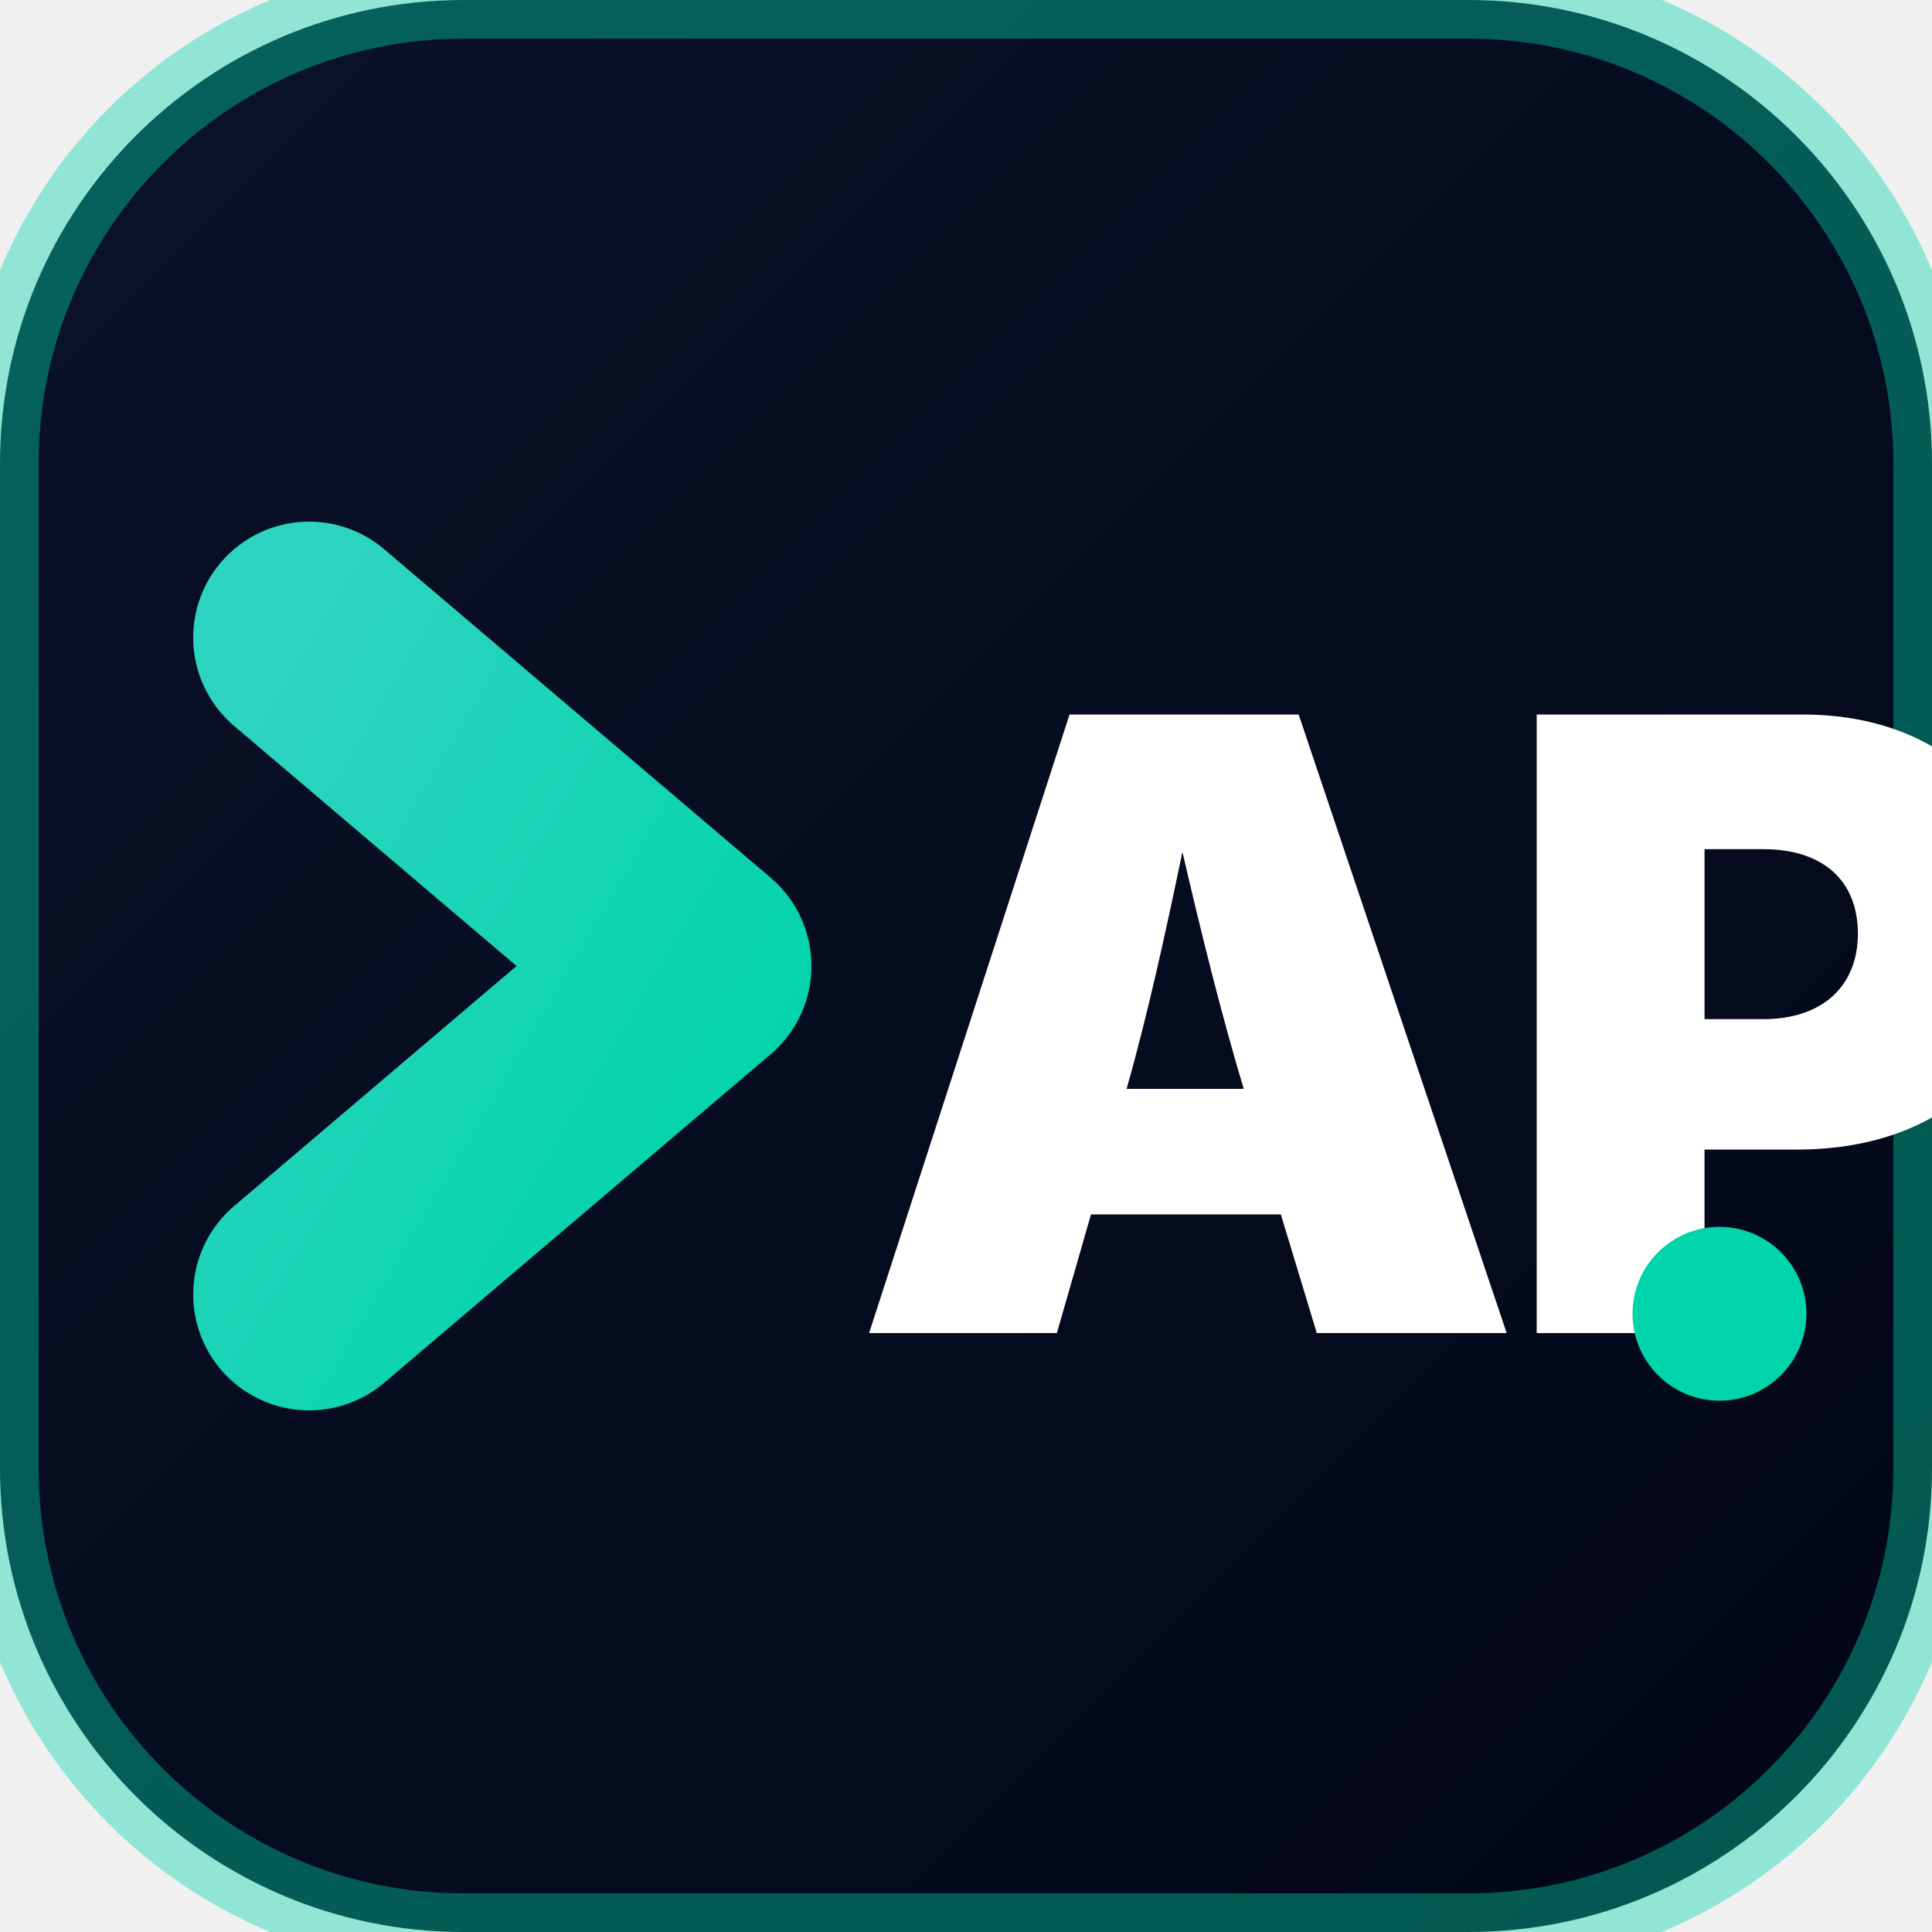
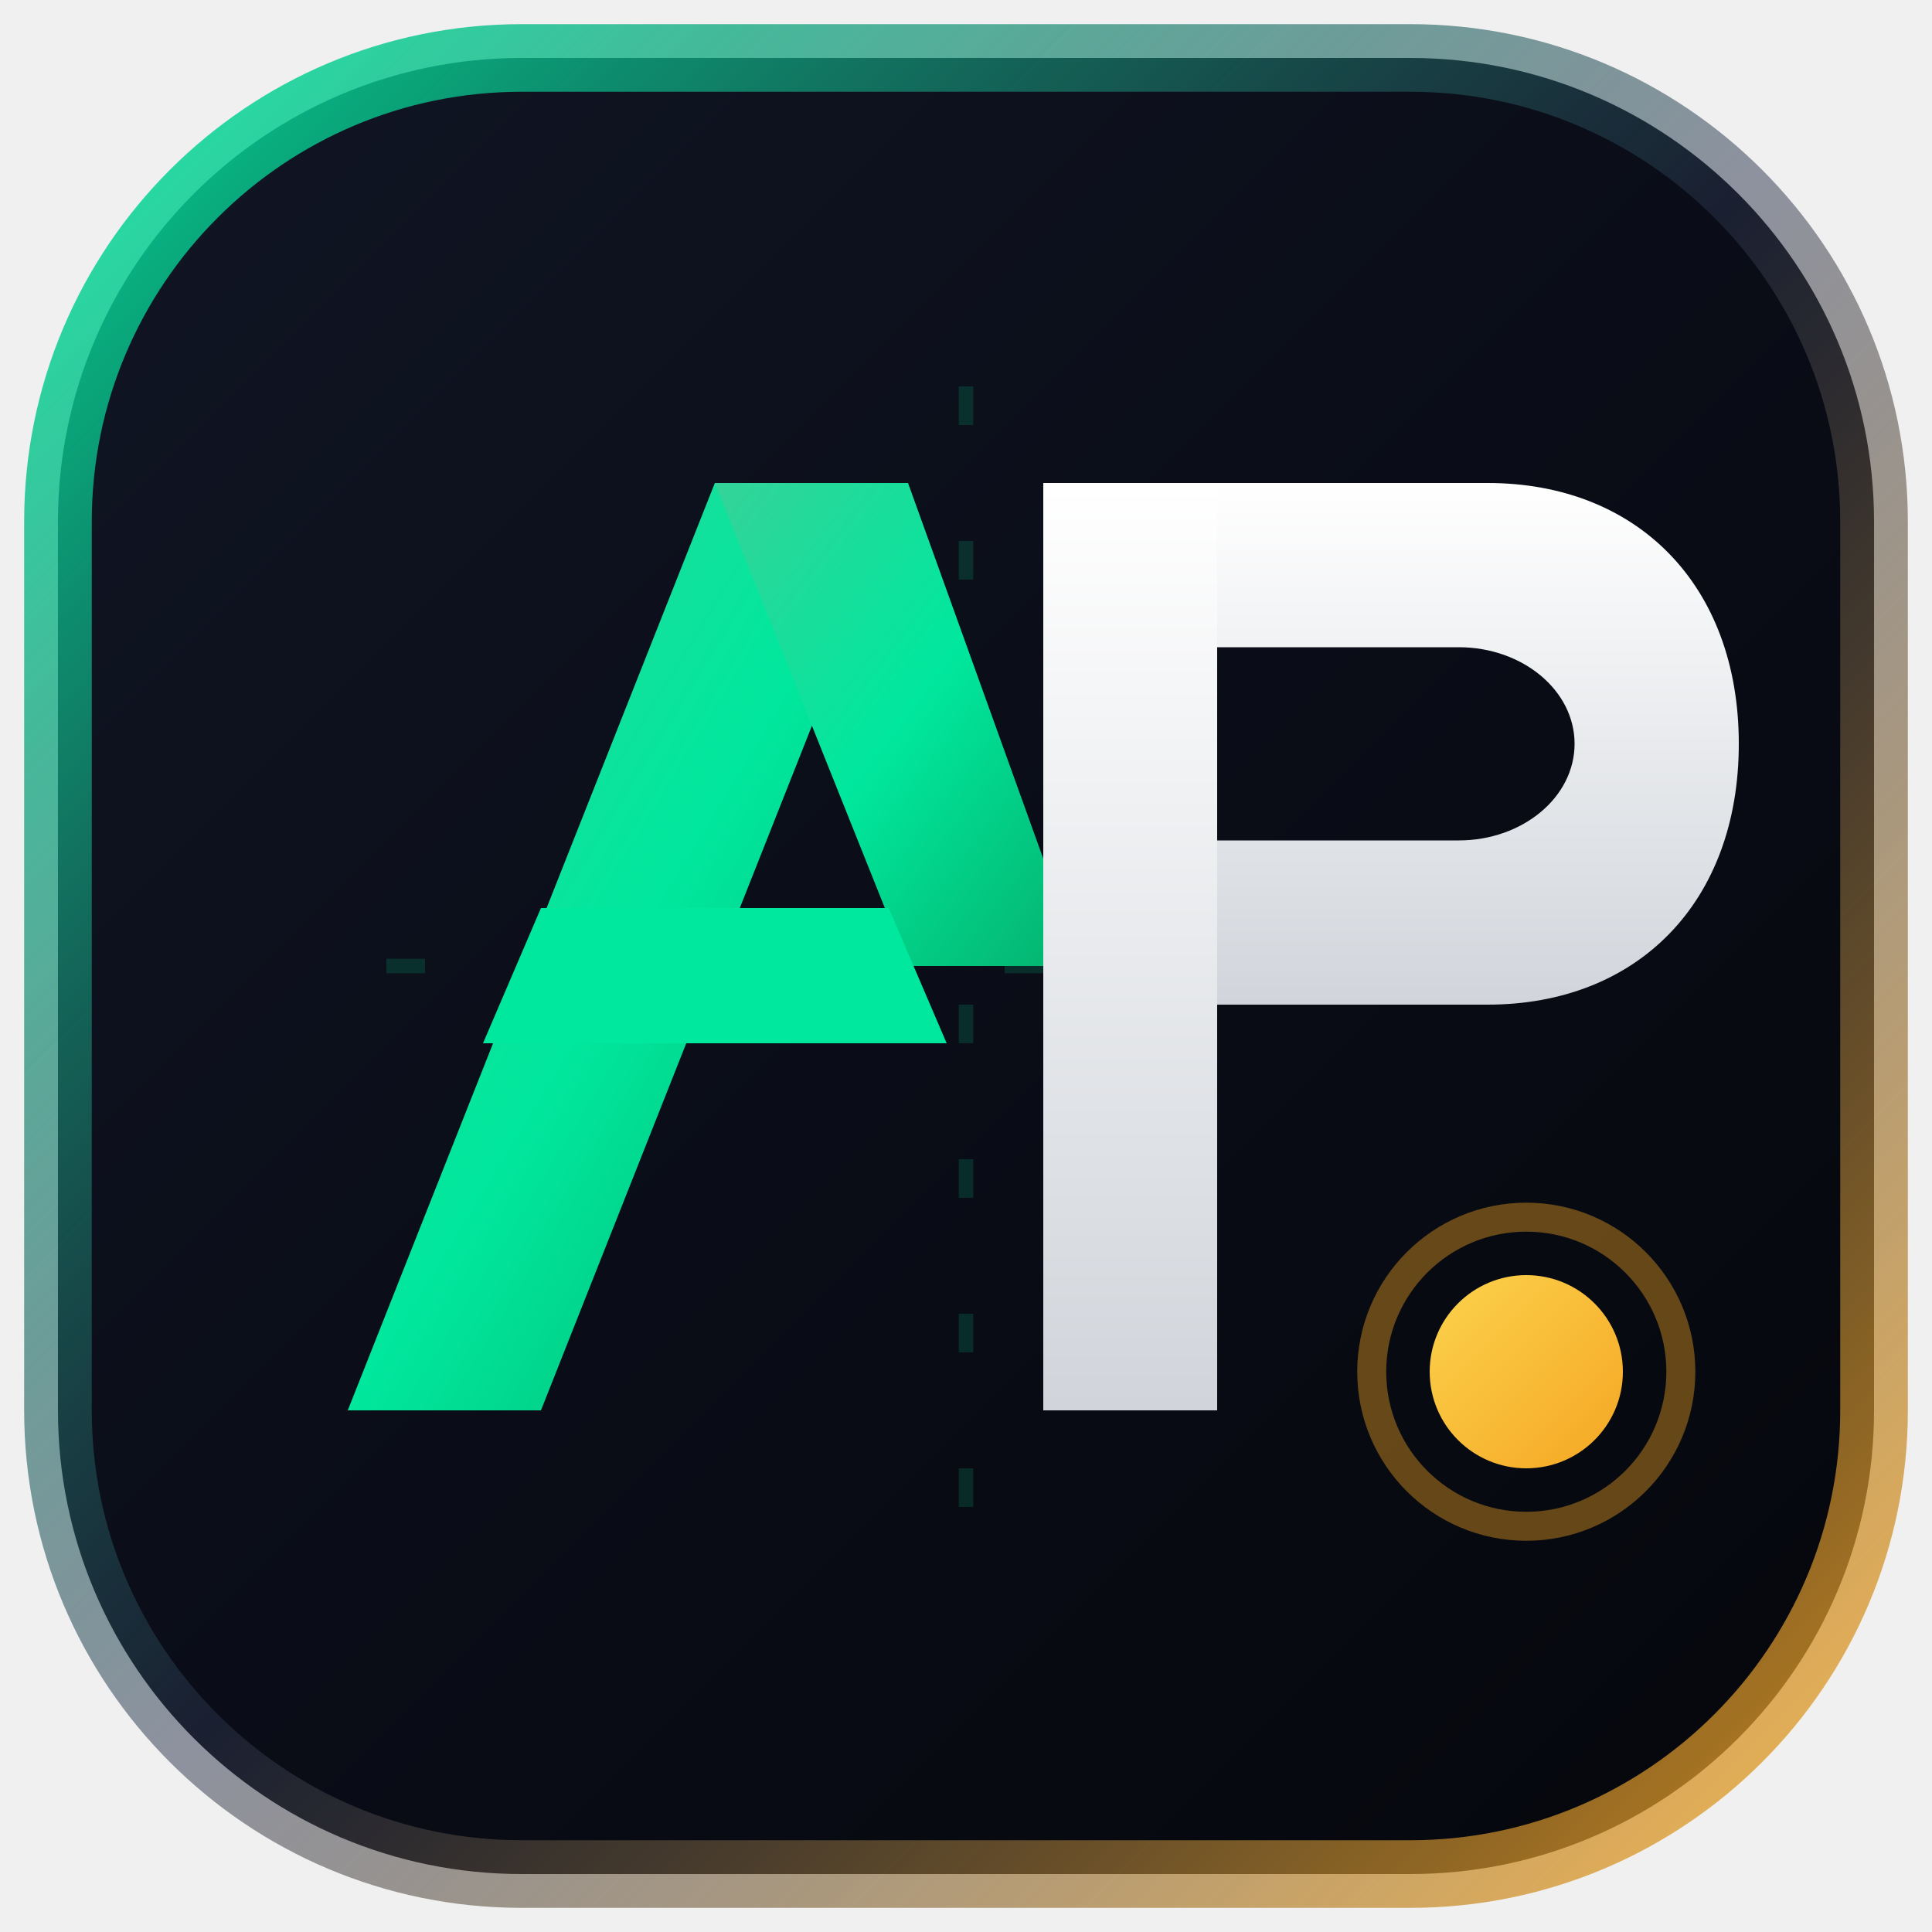
<svg xmlns="http://www.w3.org/2000/svg" viewBox="0 0 100 100" width="100%" height="100%">
  <defs>
-     <linearGradient id="bgGrad" x1="0%" y1="0%" x2="100%" y2="100%">
-       <stop offset="0%" stop-color="#0b1329" />
-       <stop offset="100%" stop-color="#020617" />
+     <linearGradient id="apBgGrad" x1="0%" y1="0%" x2="100%" y2="100%">
+       <stop offset="0%" stop-color="#111625" />
+       <stop offset="50%" stop-color="#0a0d17" />
+       <stop offset="100%" stop-color="#05070c" />
    </linearGradient>
-     <linearGradient id="tealGrad" x1="0%" y1="0%" x2="100%" y2="100%">
-       <stop offset="0%" stop-color="#2dd4bf" />
-       <stop offset="100%" stop-color="#00D4AA" />
+     <linearGradient id="apMintGrad" x1="0%" y1="0%" x2="100%" y2="100%">
+       <stop offset="0%" stop-color="#34d399" />
+       <stop offset="50%" stop-color="#00e89d" />
+       <stop offset="100%" stop-color="#05b16d" />
+     </linearGradient>
+     <linearGradient id="apWhiteGrad" x1="0%" y1="0%" x2="0%" y2="100%">
+       <stop offset="0%" stop-color="#ffffff" />
+       <stop offset="100%" stop-color="#d1d5db" />
+     </linearGradient>
+     <linearGradient id="apAmberGrad" x1="0%" y1="0%" x2="100%" y2="100%">
+       <stop offset="0%" stop-color="#fcd34d" />
+       <stop offset="100%" stop-color="#f5a623" />
+     </linearGradient>
+     <linearGradient id="apBorderGrad" x1="0%" y1="0%" x2="100%" y2="100%">
+       <stop offset="0%" stop-color="#00e89d" stop-opacity="0.9" />
+       <stop offset="50%" stop-color="#2a334b" stop-opacity="0.5" />
+       <stop offset="100%" stop-color="#f5a623" stop-opacity="0.8" />
    </linearGradient>
  </defs>
-   <rect width="100" height="100" rx="24" fill="url(#bgGrad)" stroke="#00D4AA" stroke-width="4" stroke-opacity="0.4" />
-   <path d="M 16 33 L 36 50 L 16 67" fill="none" stroke="url(#tealGrad)" stroke-width="12" stroke-linecap="round" stroke-linejoin="round" />
-   <text x="44" y="69" font-family="system-ui, -apple-system, sans-serif" font-size="44" font-weight="900" fill="#ffffff" letter-spacing="-1.5">AP</text>
-   <circle cx="89" cy="68" r="4.5" fill="#00D4AA" />
+   <rect x="3" y="3" width="94" height="94" rx="24" fill="url(#apBgGrad)" stroke="url(#apBorderGrad)" stroke-width="3.5" />
+   <path d="M20 50 H80 M50 20 V80" stroke="#00e89d" stroke-width="0.75" stroke-dasharray="2 6" stroke-opacity="0.15" />
+   <path d="M 18 73 L 37 25 L 47 25 L 28 73 Z" fill="url(#apMintGrad)" />
+   <path d="M 37 25 L 47 25 L 56 50 L 47 50 Z" fill="url(#apMintGrad)" />
+   <path d="M 25 54 L 49 54 L 46 47 L 28 47 Z" fill="#00e89d" />
+   <path d="M 54 25 H 63 V 73 H 54 V 25 Z" fill="url(#apWhiteGrad)" />
+   <path fill-rule="evenodd" clip-rule="evenodd" d="M 63 25 H 77 C 84.732 25 90 30.268 90 38.5 C 90 46.732 84.732 52 77 52 H 63 V 25 Z M 63 33.5 V 43.5 H 75.5 C 78.814 43.5 81.5 41.261 81.5 38.5 C 81.5 35.739 78.814 33.5 75.5 33.5 H 63 Z" fill="url(#apWhiteGrad)" />
+   <circle cx="79" cy="71" r="5" fill="url(#apAmberGrad)" />
+   <circle cx="79" cy="71" r="8" fill="none" stroke="#f5a623" stroke-width="1.5" stroke-opacity="0.4" />
</svg>
